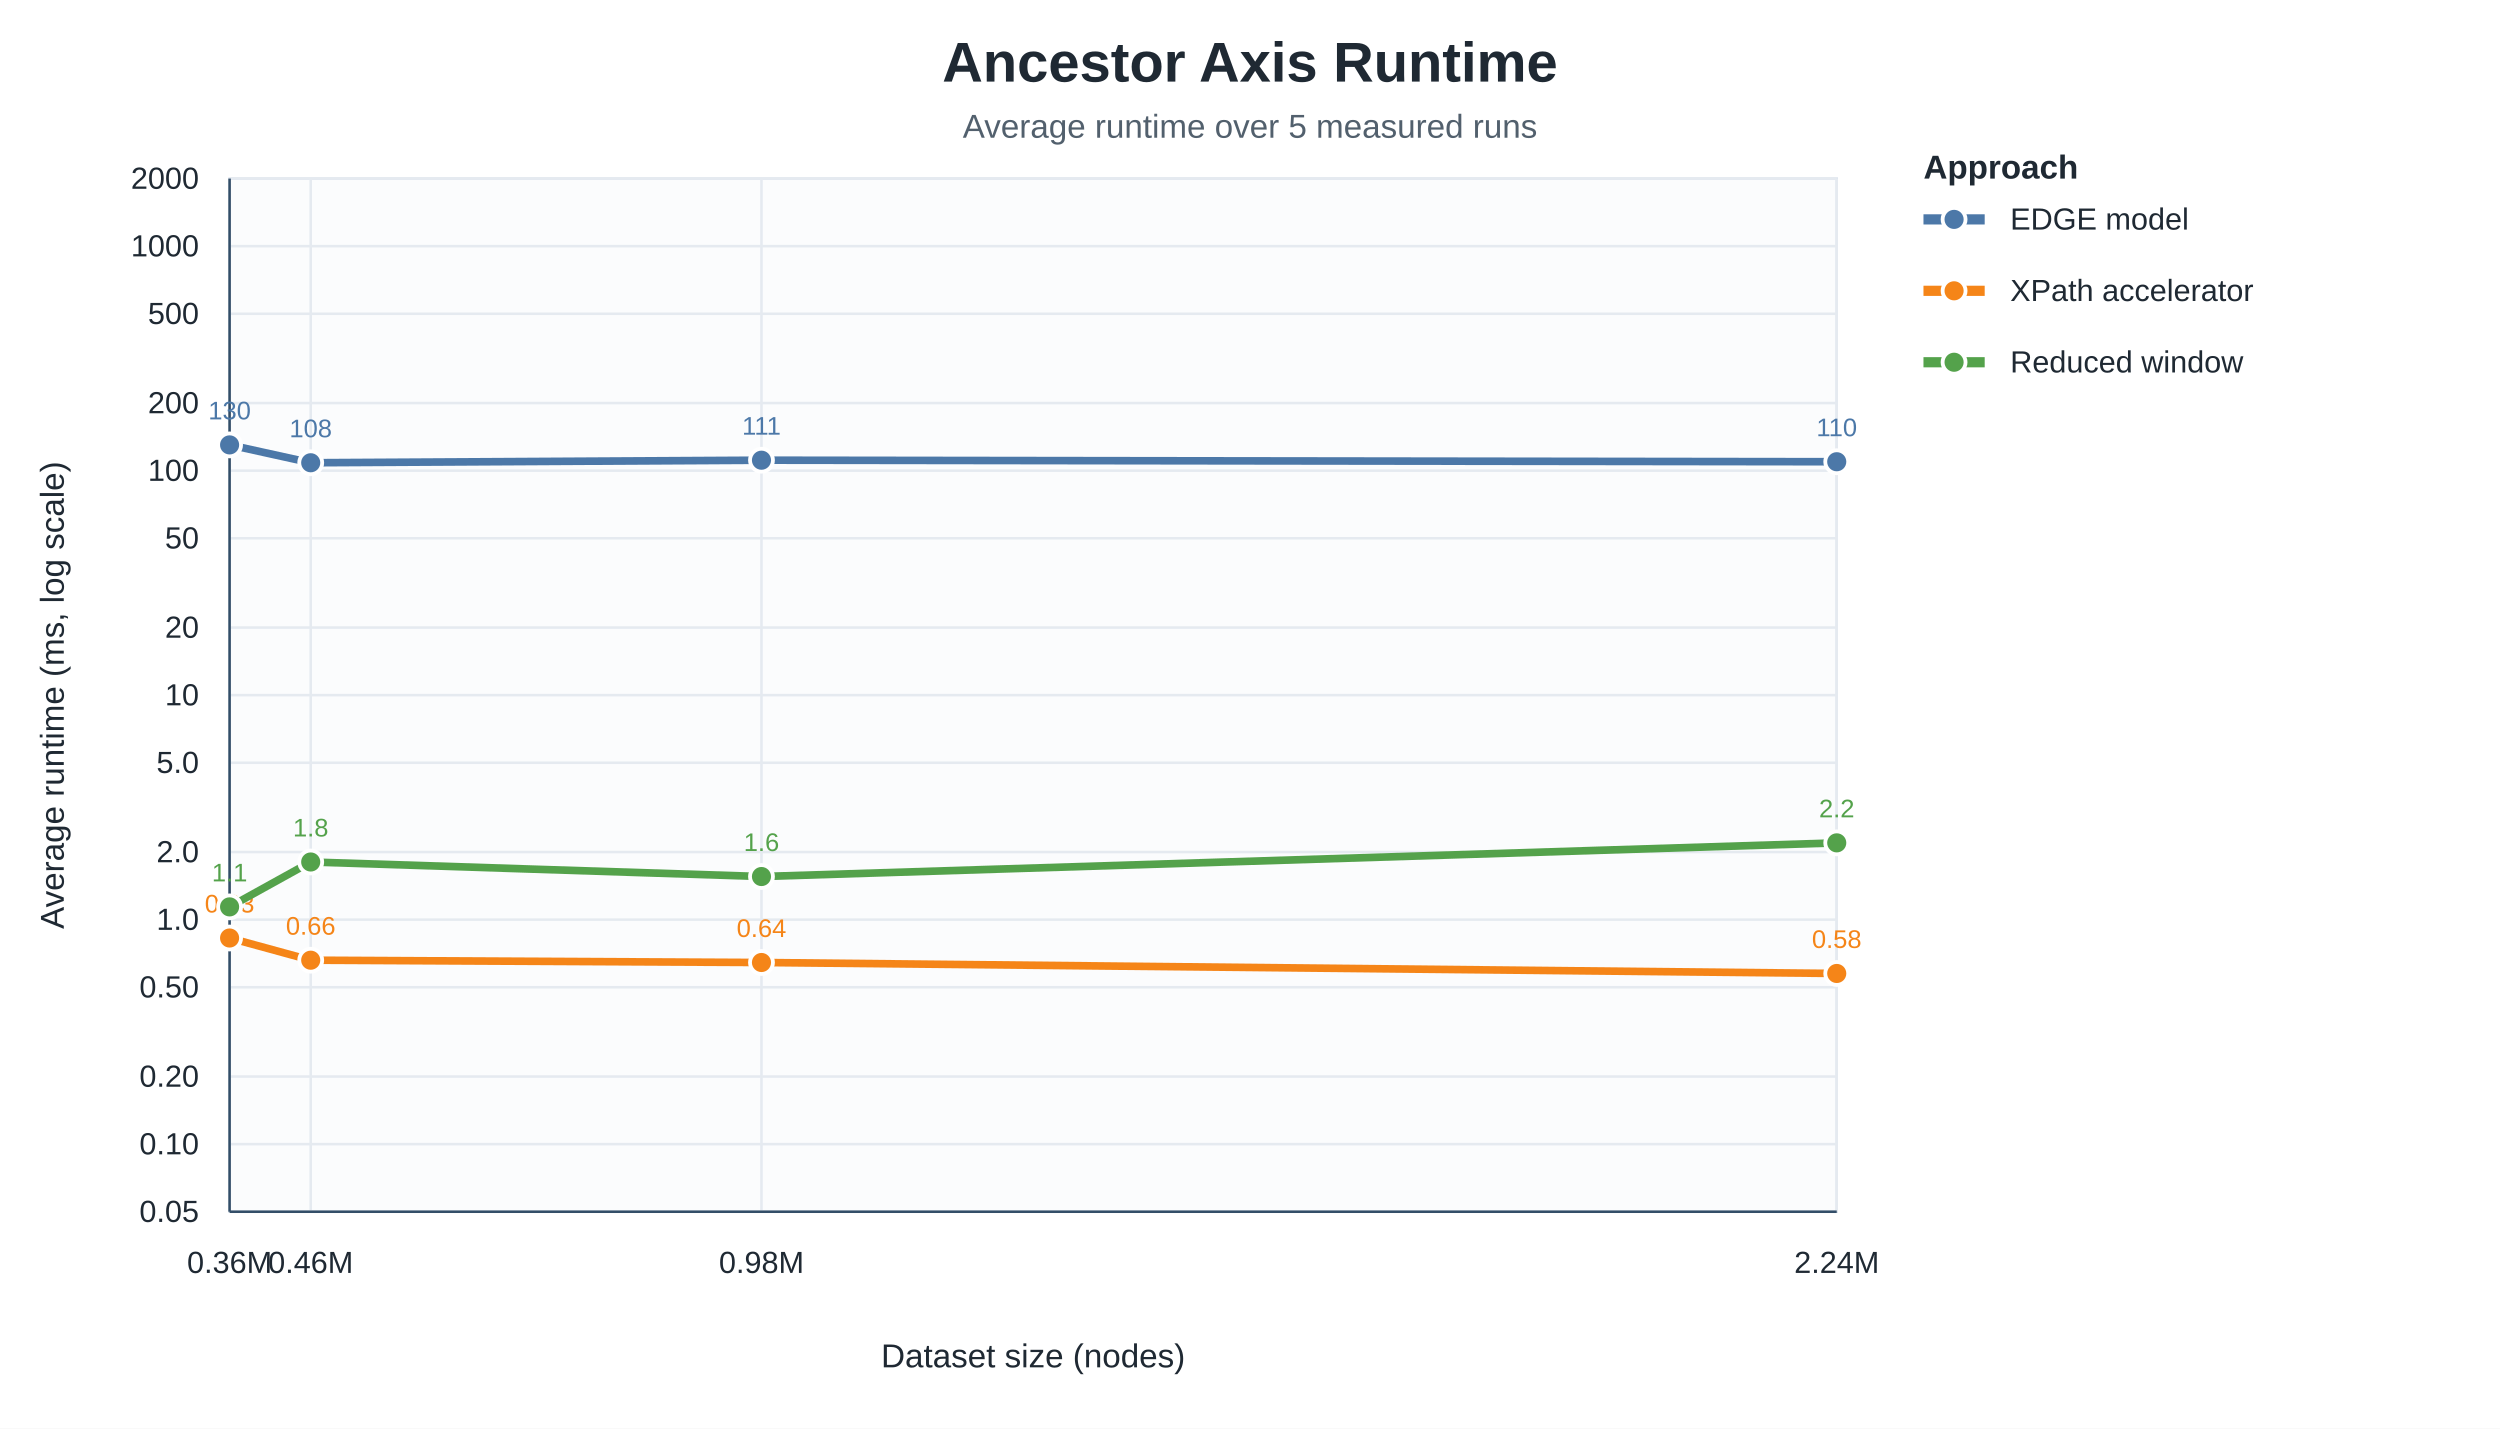
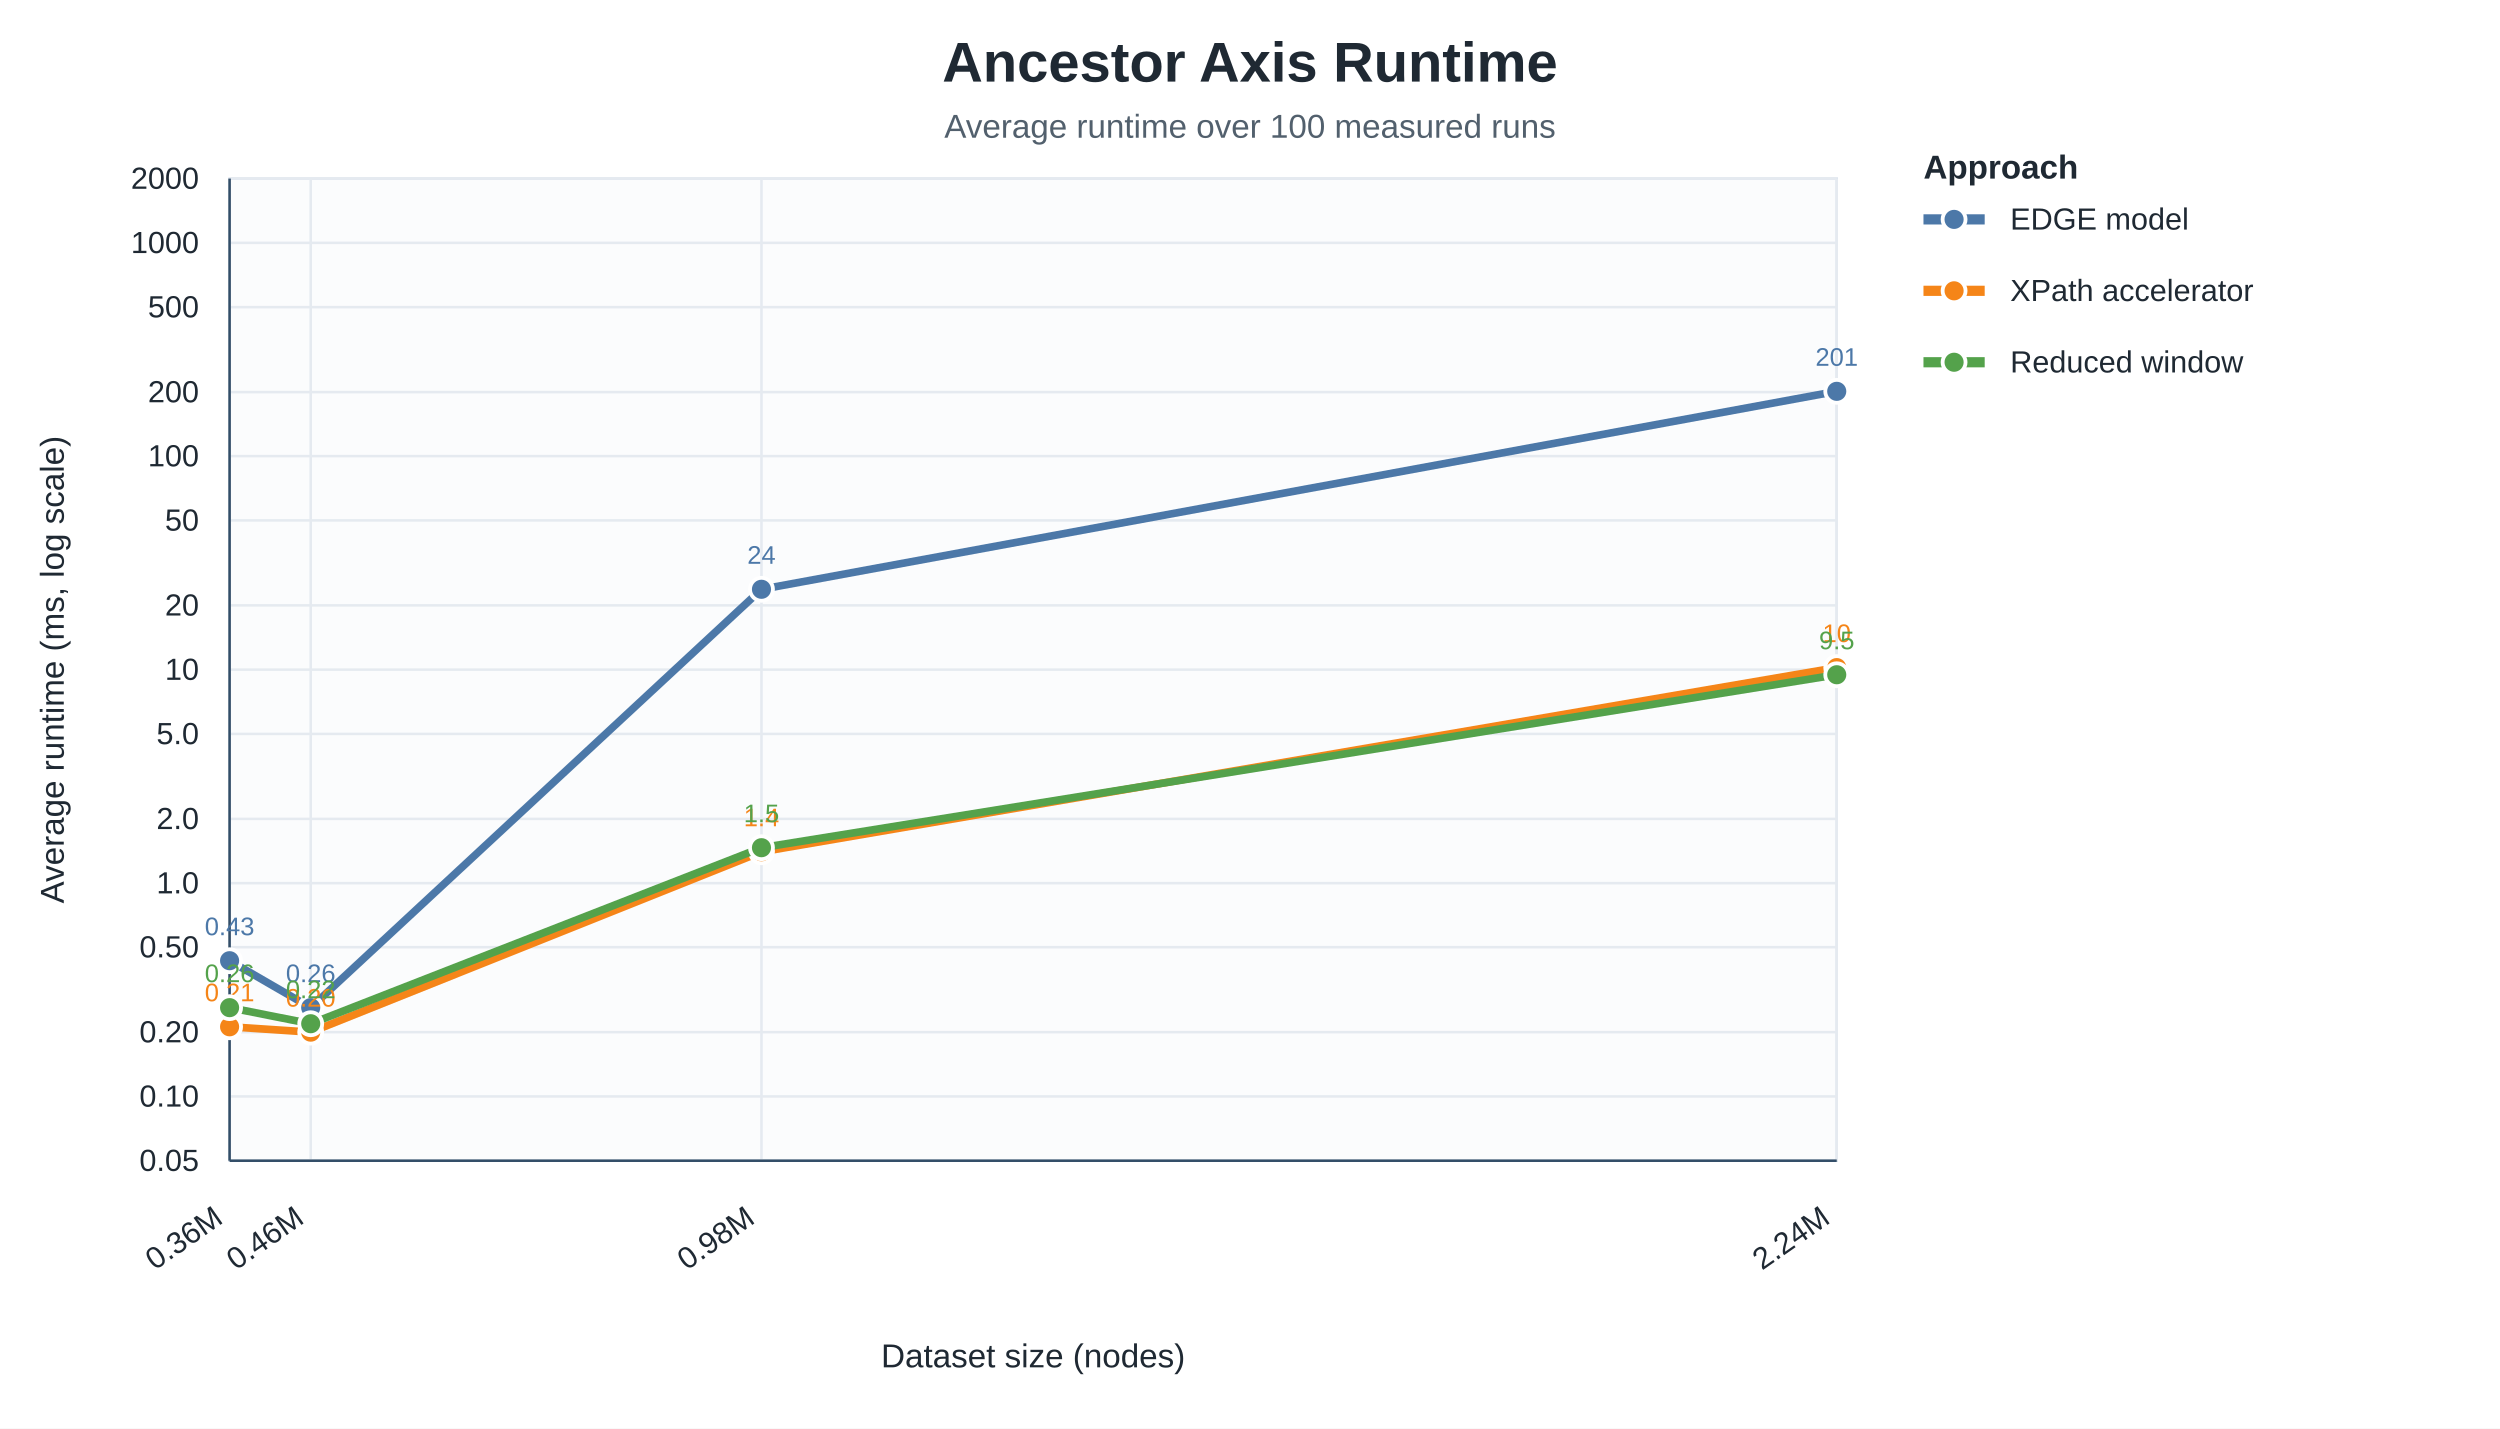
<svg xmlns="http://www.w3.org/2000/svg" width="980" height="560" viewBox="0 0 980 560">
  <rect width="100%" height="100%" fill="#FFFFFF" />
  <text x="490.0" y="32.0" font-family="Arial, sans-serif" font-size="22" font-weight="700" fill="#1F2933" text-anchor="middle">Ancestor Axis Runtime</text>
-   <text x="490.0" y="54.0" font-family="Arial, sans-serif" font-size="13" font-weight="normal" fill="#52606D" text-anchor="middle">Average runtime over 5 measured runs</text>
-   <rect x="90" y="70" width="630" height="405" fill="#FBFCFD" stroke="#D9E2EC" />
-   <line x1="90.0" y1="70" x2="90.0" y2="475" stroke="#E5EAF0" />
-   <text x="90.0" y="499.0" font-family="Arial, sans-serif" font-size="12" font-weight="normal" fill="#1F2933" text-anchor="middle">0.36M</text>
-   <line x1="121.8" y1="70" x2="121.8" y2="475" stroke="#E5EAF0" />
-   <text x="121.8" y="499.0" font-family="Arial, sans-serif" font-size="12" font-weight="normal" fill="#1F2933" text-anchor="middle">0.46M</text>
-   <line x1="298.5" y1="70" x2="298.5" y2="475" stroke="#E5EAF0" />
-   <text x="298.5" y="499.0" font-family="Arial, sans-serif" font-size="12" font-weight="normal" fill="#1F2933" text-anchor="middle">0.98M</text>
-   <line x1="720.0" y1="70" x2="720.0" y2="475" stroke="#E5EAF0" />
-   <text x="720.0" y="499.0" font-family="Arial, sans-serif" font-size="12" font-weight="normal" fill="#1F2933" text-anchor="middle">2.24M</text>
-   <line x1="90" y1="475.0" x2="720" y2="475.0" stroke="#E5EAF0" />
-   <text x="78.0" y="479.0" font-family="Arial, sans-serif" font-size="12" font-weight="normal" fill="#1F2933" text-anchor="end">0.05</text>
-   <line x1="90" y1="448.5" x2="720" y2="448.5" stroke="#E5EAF0" />
-   <text x="78.0" y="452.5" font-family="Arial, sans-serif" font-size="12" font-weight="normal" fill="#1F2933" text-anchor="end">0.10</text>
-   <line x1="90" y1="422.0" x2="720" y2="422.0" stroke="#E5EAF0" />
-   <text x="78.0" y="426.0" font-family="Arial, sans-serif" font-size="12" font-weight="normal" fill="#1F2933" text-anchor="end">0.20</text>
-   <line x1="90" y1="387.0" x2="720" y2="387.0" stroke="#E5EAF0" />
-   <text x="78.0" y="391.0" font-family="Arial, sans-serif" font-size="12" font-weight="normal" fill="#1F2933" text-anchor="end">0.50</text>
-   <line x1="90" y1="360.5" x2="720" y2="360.5" stroke="#E5EAF0" />
-   <text x="78.0" y="364.5" font-family="Arial, sans-serif" font-size="12" font-weight="normal" fill="#1F2933" text-anchor="end">1.0</text>
-   <line x1="90" y1="334.0" x2="720" y2="334.0" stroke="#E5EAF0" />
-   <text x="78.0" y="338.0" font-family="Arial, sans-serif" font-size="12" font-weight="normal" fill="#1F2933" text-anchor="end">2.0</text>
-   <line x1="90" y1="299.0" x2="720" y2="299.0" stroke="#E5EAF0" />
-   <text x="78.0" y="303.0" font-family="Arial, sans-serif" font-size="12" font-weight="normal" fill="#1F2933" text-anchor="end">5.0</text>
-   <line x1="90" y1="272.5" x2="720" y2="272.5" stroke="#E5EAF0" />
-   <text x="78.0" y="276.5" font-family="Arial, sans-serif" font-size="12" font-weight="normal" fill="#1F2933" text-anchor="end">10</text>
-   <line x1="90" y1="246.0" x2="720" y2="246.0" stroke="#E5EAF0" />
-   <text x="78.0" y="250.0" font-family="Arial, sans-serif" font-size="12" font-weight="normal" fill="#1F2933" text-anchor="end">20</text>
-   <line x1="90" y1="211.0" x2="720" y2="211.0" stroke="#E5EAF0" />
-   <text x="78.0" y="215.0" font-family="Arial, sans-serif" font-size="12" font-weight="normal" fill="#1F2933" text-anchor="end">50</text>
-   <line x1="90" y1="184.5" x2="720" y2="184.5" stroke="#E5EAF0" />
-   <text x="78.0" y="188.5" font-family="Arial, sans-serif" font-size="12" font-weight="normal" fill="#1F2933" text-anchor="end">100</text>
-   <line x1="90" y1="158.0" x2="720" y2="158.0" stroke="#E5EAF0" />
-   <text x="78.0" y="162.0" font-family="Arial, sans-serif" font-size="12" font-weight="normal" fill="#1F2933" text-anchor="end">200</text>
-   <line x1="90" y1="123.0" x2="720" y2="123.0" stroke="#E5EAF0" />
-   <text x="78.0" y="127.0" font-family="Arial, sans-serif" font-size="12" font-weight="normal" fill="#1F2933" text-anchor="end">500</text>
-   <line x1="90" y1="96.5" x2="720" y2="96.5" stroke="#E5EAF0" />
-   <text x="78.0" y="100.5" font-family="Arial, sans-serif" font-size="12" font-weight="normal" fill="#1F2933" text-anchor="end">1000</text>
+   <text x="490.0" y="54.0" font-family="Arial, sans-serif" font-size="13" font-weight="normal" fill="#52606D" text-anchor="middle">Average runtime over 100 measured runs</text>
+   <rect x="90" y="70" width="630" height="385" fill="#FBFCFD" stroke="#D9E2EC" />
+   <line x1="90.0" y1="70" x2="90.0" y2="455" stroke="#E5EAF0" />
+   <text x="88.0" y="479.0" font-family="Arial, sans-serif" font-size="12" font-weight="normal" fill="#1F2933" text-anchor="end" transform="rotate(-35 88.0 479)">0.36M</text>
+   <line x1="121.8" y1="70" x2="121.8" y2="455" stroke="#E5EAF0" />
+   <text x="119.8" y="479.0" font-family="Arial, sans-serif" font-size="12" font-weight="normal" fill="#1F2933" text-anchor="end" transform="rotate(-35 119.8145 479)">0.46M</text>
+   <line x1="298.5" y1="70" x2="298.5" y2="455" stroke="#E5EAF0" />
+   <text x="296.5" y="479.0" font-family="Arial, sans-serif" font-size="12" font-weight="normal" fill="#1F2933" text-anchor="end" transform="rotate(-35 296.5495 479)">0.98M</text>
+   <line x1="720.0" y1="70" x2="720.0" y2="455" stroke="#E5EAF0" />
+   <text x="718.0" y="479.0" font-family="Arial, sans-serif" font-size="12" font-weight="normal" fill="#1F2933" text-anchor="end" transform="rotate(-35 718.0 479)">2.24M</text>
+   <line x1="90" y1="455.0" x2="720" y2="455.0" stroke="#E5EAF0" />
+   <text x="78.0" y="459.0" font-family="Arial, sans-serif" font-size="12" font-weight="normal" fill="#1F2933" text-anchor="end">0.05</text>
+   <line x1="90" y1="429.8" x2="720" y2="429.8" stroke="#E5EAF0" />
+   <text x="78.0" y="433.8" font-family="Arial, sans-serif" font-size="12" font-weight="normal" fill="#1F2933" text-anchor="end">0.10</text>
+   <line x1="90" y1="404.6" x2="720" y2="404.6" stroke="#E5EAF0" />
+   <text x="78.0" y="408.6" font-family="Arial, sans-serif" font-size="12" font-weight="normal" fill="#1F2933" text-anchor="end">0.20</text>
+   <line x1="90" y1="371.3" x2="720" y2="371.3" stroke="#E5EAF0" />
+   <text x="78.0" y="375.3" font-family="Arial, sans-serif" font-size="12" font-weight="normal" fill="#1F2933" text-anchor="end">0.50</text>
+   <line x1="90" y1="346.2" x2="720" y2="346.2" stroke="#E5EAF0" />
+   <text x="78.0" y="350.2" font-family="Arial, sans-serif" font-size="12" font-weight="normal" fill="#1F2933" text-anchor="end">1.0</text>
+   <line x1="90" y1="321.0" x2="720" y2="321.0" stroke="#E5EAF0" />
+   <text x="78.0" y="325.0" font-family="Arial, sans-serif" font-size="12" font-weight="normal" fill="#1F2933" text-anchor="end">2.0</text>
+   <line x1="90" y1="287.7" x2="720" y2="287.7" stroke="#E5EAF0" />
+   <text x="78.0" y="291.7" font-family="Arial, sans-serif" font-size="12" font-weight="normal" fill="#1F2933" text-anchor="end">5.0</text>
+   <line x1="90" y1="262.5" x2="720" y2="262.5" stroke="#E5EAF0" />
+   <text x="78.0" y="266.5" font-family="Arial, sans-serif" font-size="12" font-weight="normal" fill="#1F2933" text-anchor="end">10</text>
+   <line x1="90" y1="237.3" x2="720" y2="237.3" stroke="#E5EAF0" />
+   <text x="78.0" y="241.3" font-family="Arial, sans-serif" font-size="12" font-weight="normal" fill="#1F2933" text-anchor="end">20</text>
+   <line x1="90" y1="204.0" x2="720" y2="204.0" stroke="#E5EAF0" />
+   <text x="78.0" y="208.0" font-family="Arial, sans-serif" font-size="12" font-weight="normal" fill="#1F2933" text-anchor="end">50</text>
+   <line x1="90" y1="178.8" x2="720" y2="178.8" stroke="#E5EAF0" />
+   <text x="78.0" y="182.8" font-family="Arial, sans-serif" font-size="12" font-weight="normal" fill="#1F2933" text-anchor="end">100</text>
+   <line x1="90" y1="153.7" x2="720" y2="153.7" stroke="#E5EAF0" />
+   <text x="78.0" y="157.7" font-family="Arial, sans-serif" font-size="12" font-weight="normal" fill="#1F2933" text-anchor="end">200</text>
+   <line x1="90" y1="120.4" x2="720" y2="120.4" stroke="#E5EAF0" />
+   <text x="78.0" y="124.4" font-family="Arial, sans-serif" font-size="12" font-weight="normal" fill="#1F2933" text-anchor="end">500</text>
+   <line x1="90" y1="95.2" x2="720" y2="95.2" stroke="#E5EAF0" />
+   <text x="78.0" y="99.2" font-family="Arial, sans-serif" font-size="12" font-weight="normal" fill="#1F2933" text-anchor="end">1000</text>
  <line x1="90" y1="70.0" x2="720" y2="70.0" stroke="#E5EAF0" />
  <text x="78.0" y="74.0" font-family="Arial, sans-serif" font-size="12" font-weight="normal" fill="#1F2933" text-anchor="end">2000</text>
-   <line x1="90" y1="475" x2="720" y2="475" stroke="#334E68" />
-   <line x1="90" y1="70" x2="90" y2="475" stroke="#334E68" />
+   <line x1="90" y1="455" x2="720" y2="455" stroke="#334E68" />
+   <line x1="90" y1="70" x2="90" y2="455" stroke="#334E68" />
  <text x="405.0" y="536.0" font-family="Arial, sans-serif" font-size="13" font-weight="normal" fill="#1F2933" text-anchor="middle">Dataset size (nodes)</text>
-   <text x="25.0" y="272.5" font-family="Arial, sans-serif" font-size="13" font-weight="normal" fill="#1F2933" text-anchor="middle" transform="rotate(-90 25 272.5)">Average runtime (ms, log scale)</text>
-   <polyline points="90.0,174.4 121.8,181.4 298.5,180.4 720.0,181.0" fill="none" stroke="#4C78A8" stroke-width="3" />
-   <circle cx="90.0" cy="174.4" r="4.5" fill="#4C78A8" stroke="#FFFFFF" stroke-width="1.5" />
-   <text x="90.0" y="164.4" font-family="Arial, sans-serif" font-size="10" font-weight="normal" fill="#4C78A8" text-anchor="middle">130</text>
-   <circle cx="121.8" cy="181.4" r="4.5" fill="#4C78A8" stroke="#FFFFFF" stroke-width="1.5" />
-   <text x="121.8" y="171.4" font-family="Arial, sans-serif" font-size="10" font-weight="normal" fill="#4C78A8" text-anchor="middle">108</text>
-   <circle cx="298.5" cy="180.4" r="4.5" fill="#4C78A8" stroke="#FFFFFF" stroke-width="1.5" />
-   <text x="298.5" y="170.4" font-family="Arial, sans-serif" font-size="10" font-weight="normal" fill="#4C78A8" text-anchor="middle">111</text>
-   <circle cx="720.0" cy="181.0" r="4.5" fill="#4C78A8" stroke="#FFFFFF" stroke-width="1.5" />
-   <text x="720.0" y="171.0" font-family="Arial, sans-serif" font-size="10" font-weight="normal" fill="#4C78A8" text-anchor="middle">110</text>
-   <polyline points="90.0,367.7 121.8,376.4 298.5,377.3 720.0,381.6" fill="none" stroke="#F58518" stroke-width="3" />
-   <circle cx="90.0" cy="367.7" r="4.5" fill="#F58518" stroke="#FFFFFF" stroke-width="1.5" />
-   <text x="90.0" y="357.7" font-family="Arial, sans-serif" font-size="10" font-weight="normal" fill="#F58518" text-anchor="middle">0.83</text>
-   <circle cx="121.8" cy="376.4" r="4.5" fill="#F58518" stroke="#FFFFFF" stroke-width="1.5" />
-   <text x="121.8" y="366.4" font-family="Arial, sans-serif" font-size="10" font-weight="normal" fill="#F58518" text-anchor="middle">0.66</text>
-   <circle cx="298.5" cy="377.3" r="4.5" fill="#F58518" stroke="#FFFFFF" stroke-width="1.5" />
-   <text x="298.5" y="367.3" font-family="Arial, sans-serif" font-size="10" font-weight="normal" fill="#F58518" text-anchor="middle">0.64</text>
-   <circle cx="720.0" cy="381.6" r="4.5" fill="#F58518" stroke="#FFFFFF" stroke-width="1.5" />
-   <text x="720.0" y="371.6" font-family="Arial, sans-serif" font-size="10" font-weight="normal" fill="#F58518" text-anchor="middle">0.58</text>
-   <polyline points="90.0,355.5 121.8,337.9 298.5,343.6 720.0,330.4" fill="none" stroke="#54A24B" stroke-width="3" />
-   <circle cx="90.0" cy="355.5" r="4.5" fill="#54A24B" stroke="#FFFFFF" stroke-width="1.5" />
-   <text x="90.0" y="345.5" font-family="Arial, sans-serif" font-size="10" font-weight="normal" fill="#54A24B" text-anchor="middle">1.1</text>
-   <circle cx="121.8" cy="337.9" r="4.5" fill="#54A24B" stroke="#FFFFFF" stroke-width="1.5" />
-   <text x="121.8" y="327.9" font-family="Arial, sans-serif" font-size="10" font-weight="normal" fill="#54A24B" text-anchor="middle">1.8</text>
-   <circle cx="298.5" cy="343.6" r="4.5" fill="#54A24B" stroke="#FFFFFF" stroke-width="1.5" />
-   <text x="298.5" y="333.6" font-family="Arial, sans-serif" font-size="10" font-weight="normal" fill="#54A24B" text-anchor="middle">1.6</text>
-   <circle cx="720.0" cy="330.4" r="4.5" fill="#54A24B" stroke="#FFFFFF" stroke-width="1.5" />
-   <text x="720.0" y="320.4" font-family="Arial, sans-serif" font-size="10" font-weight="normal" fill="#54A24B" text-anchor="middle">2.2</text>
+   <text x="25.0" y="262.5" font-family="Arial, sans-serif" font-size="13" font-weight="normal" fill="#1F2933" text-anchor="middle" transform="rotate(-90 25 262.5)">Average runtime (ms, log scale)</text>
+   <polyline points="90.0,376.6 121.8,395.0 298.5,231.0 720.0,153.4" fill="none" stroke="#4C78A8" stroke-width="3" />
+   <circle cx="90.0" cy="376.6" r="4.5" fill="#4C78A8" stroke="#FFFFFF" stroke-width="1.5" />
+   <text x="90.0" y="366.6" font-family="Arial, sans-serif" font-size="10" font-weight="normal" fill="#4C78A8" text-anchor="middle">0.43</text>
+   <circle cx="121.8" cy="395.0" r="4.5" fill="#4C78A8" stroke="#FFFFFF" stroke-width="1.5" />
+   <text x="121.8" y="385.0" font-family="Arial, sans-serif" font-size="10" font-weight="normal" fill="#4C78A8" text-anchor="middle">0.26</text>
+   <circle cx="298.5" cy="231.0" r="4.5" fill="#4C78A8" stroke="#FFFFFF" stroke-width="1.5" />
+   <text x="298.5" y="221.0" font-family="Arial, sans-serif" font-size="10" font-weight="normal" fill="#4C78A8" text-anchor="middle">24</text>
+   <circle cx="720.0" cy="153.4" r="4.5" fill="#4C78A8" stroke="#FFFFFF" stroke-width="1.5" />
+   <text x="720.0" y="143.4" font-family="Arial, sans-serif" font-size="10" font-weight="normal" fill="#4C78A8" text-anchor="middle">201</text>
+   <polyline points="90.0,402.5 121.8,404.6 298.5,333.9 720.0,261.7" fill="none" stroke="#F58518" stroke-width="3" />
+   <circle cx="90.0" cy="402.5" r="4.5" fill="#F58518" stroke="#FFFFFF" stroke-width="1.5" />
+   <text x="90.0" y="392.5" font-family="Arial, sans-serif" font-size="10" font-weight="normal" fill="#F58518" text-anchor="middle">0.21</text>
+   <circle cx="121.8" cy="404.6" r="4.5" fill="#F58518" stroke="#FFFFFF" stroke-width="1.5" />
+   <text x="121.8" y="394.6" font-family="Arial, sans-serif" font-size="10" font-weight="normal" fill="#F58518" text-anchor="middle">0.20</text>
+   <circle cx="298.5" cy="333.9" r="4.5" fill="#F58518" stroke="#FFFFFF" stroke-width="1.5" />
+   <text x="298.5" y="323.9" font-family="Arial, sans-serif" font-size="10" font-weight="normal" fill="#F58518" text-anchor="middle">1.4</text>
+   <circle cx="720.0" cy="261.7" r="4.5" fill="#F58518" stroke="#FFFFFF" stroke-width="1.5" />
+   <text x="720.0" y="251.7" font-family="Arial, sans-serif" font-size="10" font-weight="normal" fill="#F58518" text-anchor="middle">10</text>
+   <polyline points="90.0,395.0 121.8,401.3 298.5,332.3 720.0,264.5" fill="none" stroke="#54A24B" stroke-width="3" />
+   <circle cx="90.0" cy="395.0" r="4.5" fill="#54A24B" stroke="#FFFFFF" stroke-width="1.5" />
+   <text x="90.0" y="385.0" font-family="Arial, sans-serif" font-size="10" font-weight="normal" fill="#54A24B" text-anchor="middle">0.26</text>
+   <circle cx="121.8" cy="401.3" r="4.5" fill="#54A24B" stroke="#FFFFFF" stroke-width="1.5" />
+   <text x="121.8" y="391.3" font-family="Arial, sans-serif" font-size="10" font-weight="normal" fill="#54A24B" text-anchor="middle">0.22</text>
+   <circle cx="298.5" cy="332.3" r="4.5" fill="#54A24B" stroke="#FFFFFF" stroke-width="1.5" />
+   <text x="298.5" y="322.3" font-family="Arial, sans-serif" font-size="10" font-weight="normal" fill="#54A24B" text-anchor="middle">1.5</text>
+   <circle cx="720.0" cy="264.5" r="4.5" fill="#54A24B" stroke="#FFFFFF" stroke-width="1.5" />
+   <text x="720.0" y="254.5" font-family="Arial, sans-serif" font-size="10" font-weight="normal" fill="#54A24B" text-anchor="middle">9.5</text>
  <text x="754.0" y="70.0" font-family="Arial, sans-serif" font-size="13" font-weight="700" fill="#1F2933" text-anchor="start">Approach</text>
  <line x1="754" y1="86" x2="778" y2="86" stroke="#4C78A8" stroke-width="4" />
  <circle cx="766" cy="86" r="4.5" fill="#4C78A8" stroke="#FFFFFF" stroke-width="1.5" />
  <text x="788.0" y="90.0" font-family="Arial, sans-serif" font-size="12" font-weight="normal" fill="#1F2933" text-anchor="start">EDGE model</text>
  <line x1="754" y1="114" x2="778" y2="114" stroke="#F58518" stroke-width="4" />
  <circle cx="766" cy="114" r="4.5" fill="#F58518" stroke="#FFFFFF" stroke-width="1.5" />
  <text x="788.0" y="118.0" font-family="Arial, sans-serif" font-size="12" font-weight="normal" fill="#1F2933" text-anchor="start">XPath accelerator</text>
  <line x1="754" y1="142" x2="778" y2="142" stroke="#54A24B" stroke-width="4" />
  <circle cx="766" cy="142" r="4.5" fill="#54A24B" stroke="#FFFFFF" stroke-width="1.5" />
  <text x="788.0" y="146.0" font-family="Arial, sans-serif" font-size="12" font-weight="normal" fill="#1F2933" text-anchor="start">Reduced window</text>
</svg>
